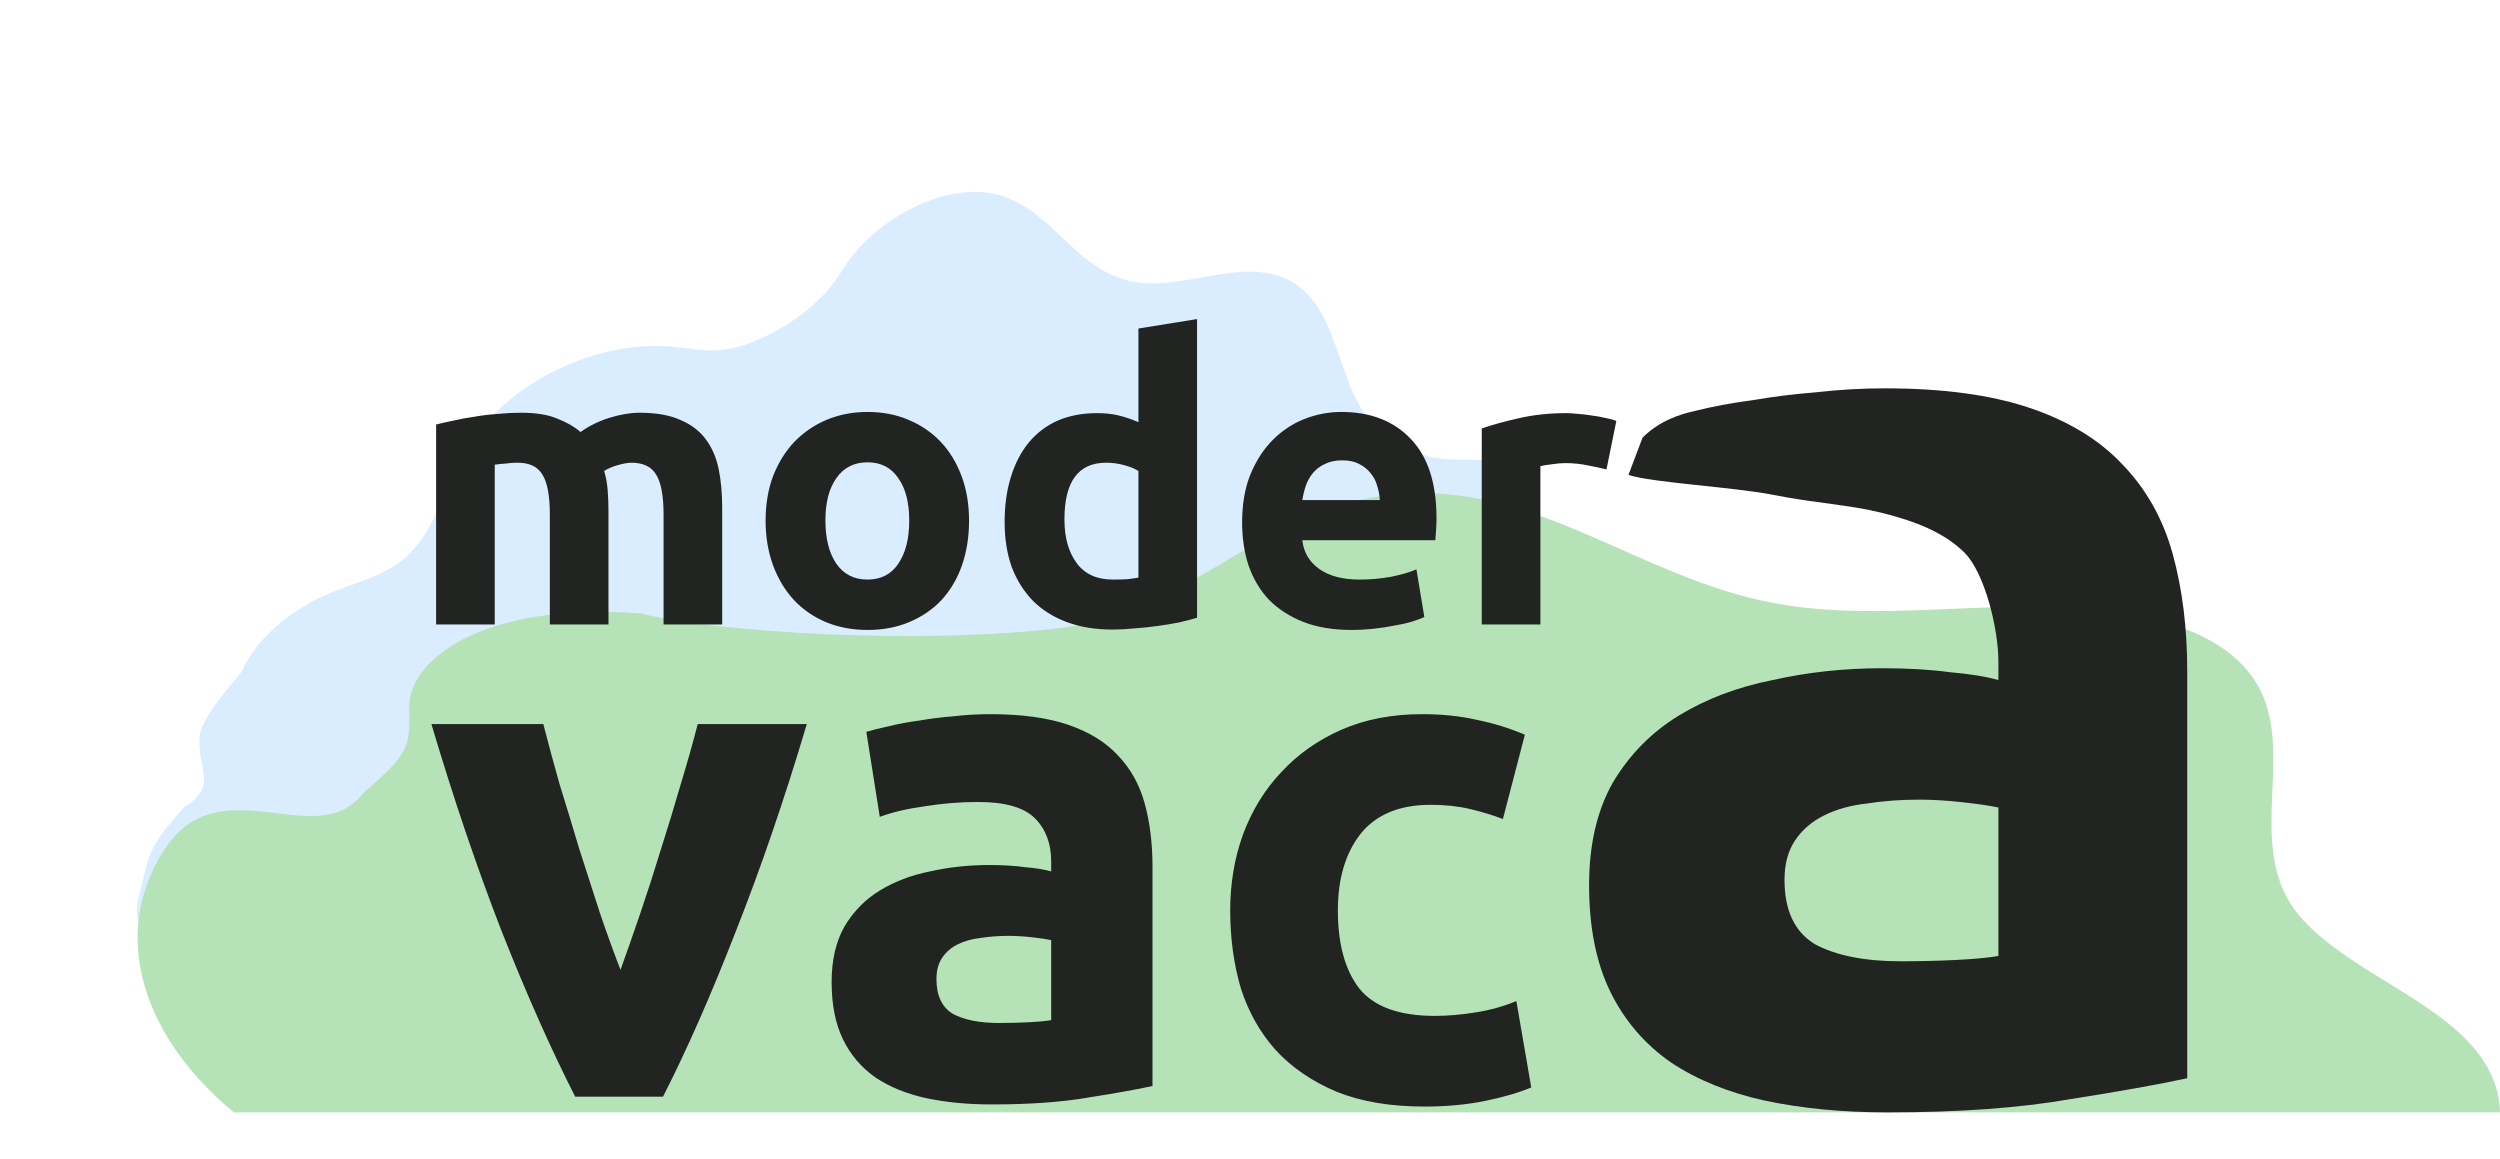
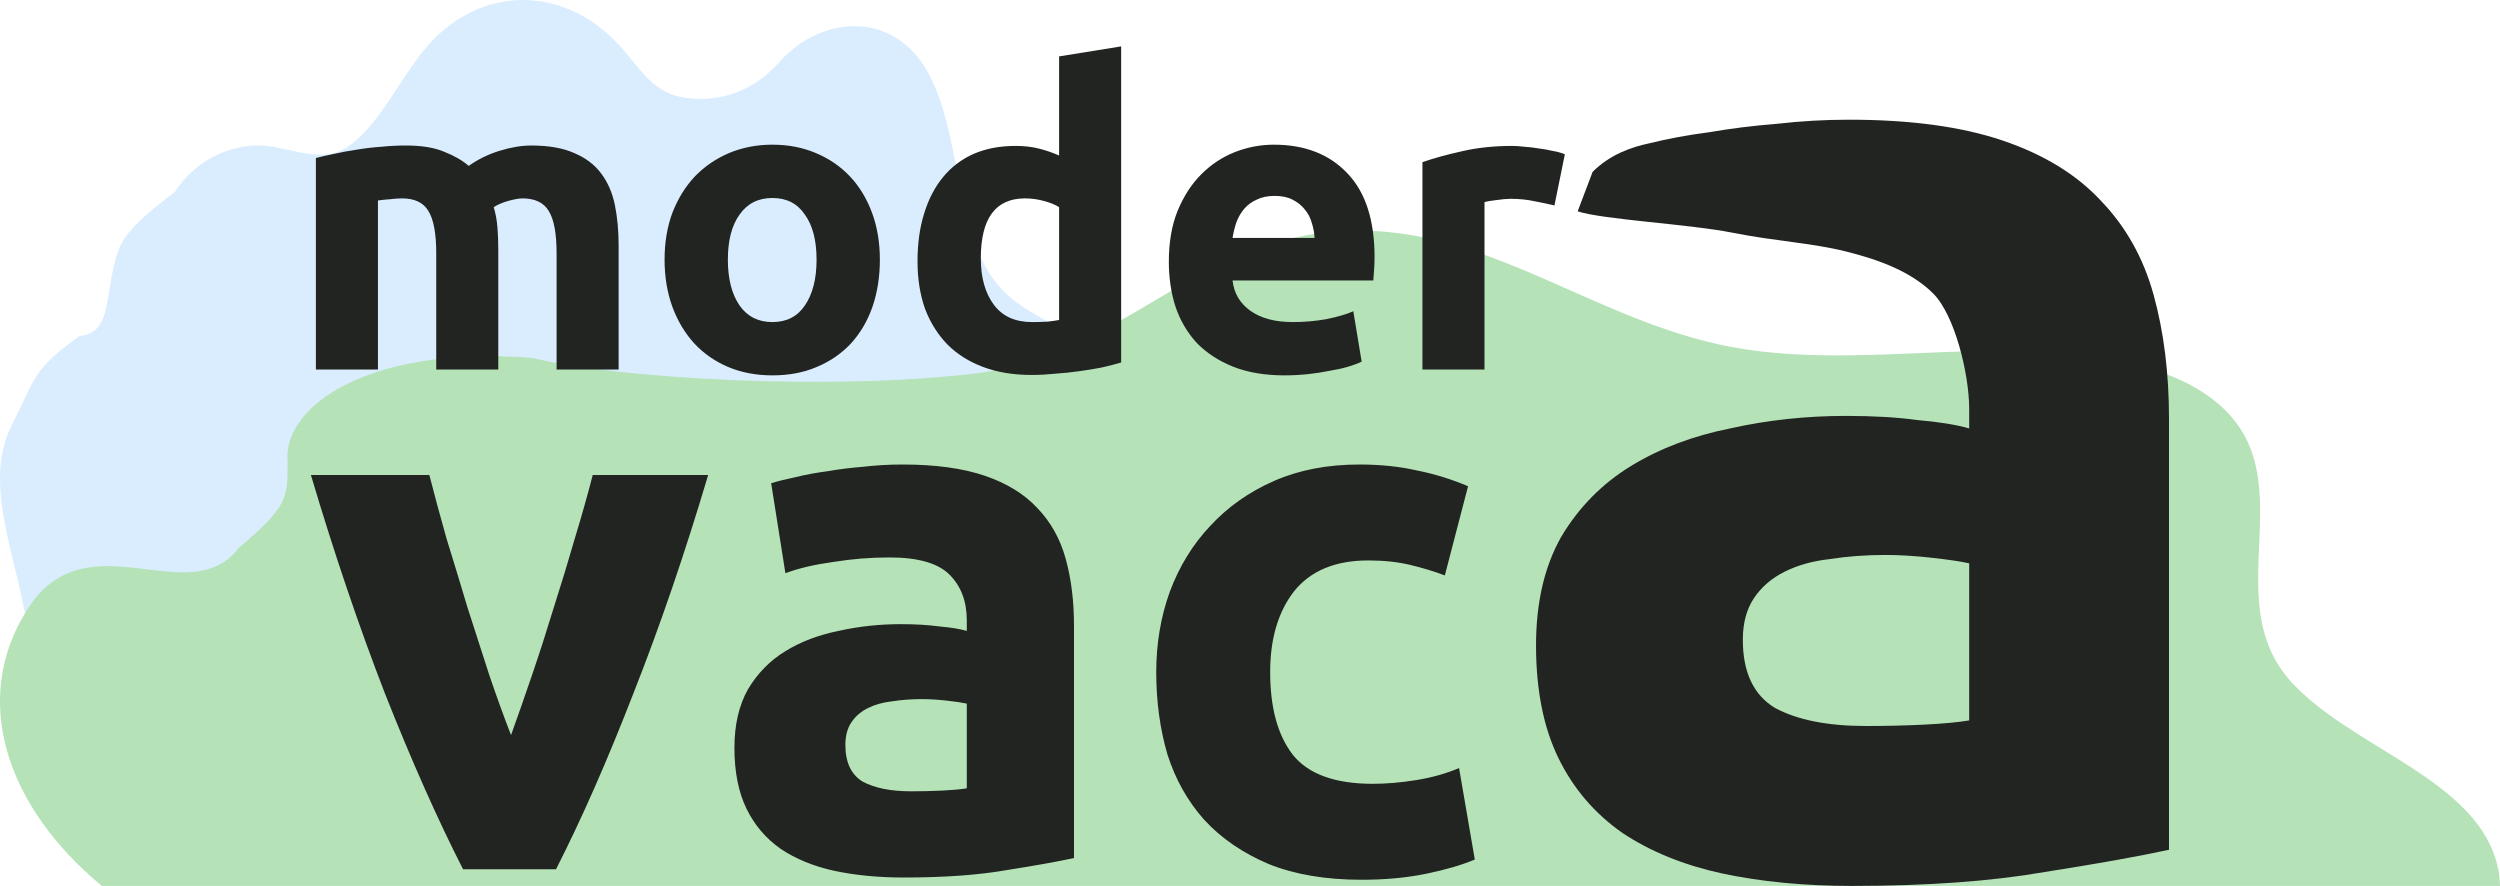
- <svg xmlns="http://www.w3.org/2000/svg" width="218" height="101" viewBox="0 0 218 101" fill="none">
-   <path d="M19.723 88.921C21.491 91.868 26.346 98.086 31.707 95.355L131.31 44.633C133.507 43.515 133.748 40.971 131.702 40.409C131.687 40.406 131.673 40.402 131.659 40.398C129.28 39.767 126.583 40.458 124.155 39.675C121.678 38.875 119.606 37.321 118.472 35.225C115.819 30.323 116.099 22.774 107.44 23.777C104.566 24.11 101.579 25.053 98.879 24.577C96.477 24.154 94.68 22.665 93.078 21.15C91.476 19.636 89.905 18.008 87.698 17.194C82.771 15.376 76.042 19.216 73.438 23.574C71.788 26.335 68.821 28.52 65.683 29.798C62.002 31.297 60.365 30.111 56.894 30.167C50.473 30.269 43.424 34.116 40.364 39.653C38.851 42.392 38.12 45.73 35.815 48.18C33.647 50.483 29.971 50.925 27.193 52.464C24.549 53.929 22.15 56.046 21.076 58.579C19.239 60.722 17.521 62.89 17.407 64.195C17.16 67.042 19.092 68.588 16.071 70.355C12.589 74.232 13.074 74.667 12.121 78.078C10.752 83.054 17.352 84.968 19.723 88.921Z" fill="#DAEDFF" />
-   <path d="M20.395 97H218C217.977 95.855 217.708 94.714 217.184 93.616C214.386 87.753 205.448 85.231 200.852 80.249C194.324 73.172 202.578 62.756 193.955 56.625C189.431 53.408 181.859 52.758 175.026 52.919C168.193 53.079 161.18 53.822 154.633 52.583C142.846 50.352 133.943 42.001 121.756 43.099C110.164 44.143 104.072 53.322 92.583 54.745C80.444 56.249 62.727 55.173 55.894 53.498C42.007 52.408 35.257 57.687 35.7 62.028C35.682 65.076 35.775 65.647 31.679 69.151C27.552 74.511 19.136 66.534 14.257 74.207C9.498 81.692 12.603 90.579 20.395 97Z" fill="#B5E2B7" />
-   <path d="M165.741 83.823C167.429 83.823 169.041 83.784 170.577 83.708C172.112 83.632 173.34 83.517 174.261 83.364V70.416C173.57 70.263 172.534 70.11 171.152 69.957C169.771 69.805 168.504 69.728 167.353 69.728C165.741 69.728 164.206 69.843 162.747 70.072C161.366 70.225 160.138 70.569 159.063 71.103C157.988 71.638 157.144 72.364 156.53 73.281C155.916 74.197 155.609 75.343 155.609 76.718C155.609 79.392 156.492 81.263 158.257 82.333C160.099 83.326 162.594 83.823 165.741 83.823ZM164.359 33.863C169.425 33.863 173.647 34.436 177.024 35.581C180.402 36.727 183.088 38.37 185.084 40.509C187.156 42.648 188.615 45.245 189.459 48.301C190.303 51.356 190.725 54.756 190.725 58.499V94.021C188.269 94.555 184.854 95.166 180.478 95.854C176.103 96.618 170.807 97 164.589 97C160.675 97 157.106 96.656 153.882 95.969C150.735 95.281 148.01 94.174 145.707 92.646C143.404 91.041 141.639 88.979 140.411 86.458C139.183 83.937 138.569 80.843 138.569 77.176C138.569 73.662 139.259 70.683 140.641 68.239C142.099 65.794 144.018 63.846 146.398 62.395C148.777 60.943 151.502 59.912 154.573 59.301C157.643 58.613 160.828 58.27 164.129 58.27C166.355 58.27 168.312 58.384 170.001 58.613C171.766 58.766 173.186 58.995 174.261 59.301V57.697C174.261 54.794 173.062 49.943 171.296 48.186C169.531 46.429 166.979 45.436 164.1 44.72C161.222 44.004 158.343 43.889 154.745 43.173C151.147 42.457 144.059 42.098 142 41.412L143.232 38.16C144.671 36.727 146.436 36.116 147.895 35.811C149.43 35.429 151.08 35.123 152.846 34.894C154.611 34.588 156.453 34.359 158.372 34.206C160.368 33.977 162.363 33.863 164.359 33.863Z" fill="#212421" />
-   <path d="M47.946 44.877C47.946 43.23 47.729 42.064 47.294 41.377C46.882 40.691 46.162 40.348 45.132 40.348C44.812 40.348 44.48 40.371 44.137 40.417C43.794 40.44 43.462 40.474 43.142 40.52V54.451H38.029V37.02C38.464 36.905 38.967 36.791 39.539 36.676C40.134 36.539 40.752 36.425 41.392 36.333C42.056 36.219 42.73 36.139 43.417 36.093C44.103 36.025 44.778 35.99 45.441 35.99C46.745 35.99 47.797 36.162 48.598 36.505C49.422 36.825 50.096 37.214 50.623 37.672C51.355 37.145 52.19 36.734 53.127 36.436C54.088 36.139 54.969 35.99 55.77 35.99C57.211 35.99 58.389 36.196 59.304 36.608C60.242 36.997 60.985 37.557 61.534 38.289C62.083 39.021 62.461 39.891 62.667 40.897C62.873 41.904 62.975 43.025 62.975 44.26V54.451H57.863V44.877C57.863 43.23 57.645 42.064 57.211 41.377C56.799 40.691 56.078 40.348 55.049 40.348C54.775 40.348 54.386 40.417 53.882 40.554C53.402 40.691 53.002 40.863 52.681 41.069C52.842 41.595 52.944 42.155 52.99 42.75C53.036 43.322 53.059 43.94 53.059 44.603V54.451H47.946V44.877ZM84.501 45.392C84.501 46.81 84.295 48.114 83.883 49.304C83.471 50.471 82.876 51.477 82.099 52.324C81.321 53.147 80.383 53.788 79.285 54.245C78.21 54.703 76.998 54.931 75.648 54.931C74.321 54.931 73.109 54.703 72.01 54.245C70.935 53.788 70.009 53.147 69.231 52.324C68.453 51.477 67.847 50.471 67.412 49.304C66.978 48.114 66.76 46.81 66.76 45.392C66.76 43.974 66.978 42.681 67.412 41.515C67.87 40.348 68.488 39.353 69.265 38.529C70.066 37.706 71.004 37.065 72.079 36.608C73.177 36.15 74.367 35.922 75.648 35.922C76.952 35.922 78.141 36.15 79.216 36.608C80.314 37.065 81.252 37.706 82.03 38.529C82.808 39.353 83.414 40.348 83.849 41.515C84.283 42.681 84.501 43.974 84.501 45.392ZM79.285 45.392C79.285 43.814 78.965 42.578 78.324 41.686C77.707 40.771 76.814 40.314 75.648 40.314C74.481 40.314 73.578 40.771 72.937 41.686C72.296 42.578 71.976 43.814 71.976 45.392C71.976 46.971 72.296 48.229 72.937 49.167C73.578 50.082 74.481 50.539 75.648 50.539C76.814 50.539 77.707 50.082 78.324 49.167C78.965 48.229 79.285 46.971 79.285 45.392ZM92.819 45.289C92.819 46.868 93.174 48.137 93.883 49.098C94.592 50.059 95.644 50.539 97.04 50.539C97.497 50.539 97.92 50.528 98.309 50.505C98.698 50.459 99.018 50.413 99.27 50.368V41.069C98.95 40.863 98.527 40.691 98.001 40.554C97.497 40.417 96.983 40.348 96.456 40.348C94.031 40.348 92.819 41.995 92.819 45.289ZM104.383 53.868C103.925 54.005 103.399 54.142 102.804 54.279C102.21 54.394 101.58 54.497 100.917 54.588C100.277 54.68 99.613 54.748 98.927 54.794C98.263 54.863 97.623 54.897 97.005 54.897C95.518 54.897 94.192 54.68 93.025 54.245C91.858 53.81 90.875 53.193 90.074 52.392C89.273 51.569 88.656 50.585 88.221 49.441C87.809 48.275 87.603 46.971 87.603 45.529C87.603 44.065 87.786 42.75 88.152 41.583C88.518 40.394 89.045 39.387 89.731 38.564C90.417 37.74 91.252 37.111 92.236 36.676C93.242 36.242 94.386 36.025 95.667 36.025C96.376 36.025 97.005 36.093 97.554 36.23C98.126 36.368 98.698 36.562 99.27 36.814V28.647L104.383 27.823V53.868ZM108.312 45.564C108.312 43.962 108.552 42.567 109.033 41.377C109.536 40.165 110.188 39.158 110.989 38.358C111.789 37.557 112.704 36.951 113.734 36.539C114.786 36.127 115.861 35.922 116.959 35.922C119.521 35.922 121.546 36.711 123.033 38.289C124.52 39.845 125.263 42.144 125.263 45.186C125.263 45.484 125.252 45.815 125.229 46.181C125.206 46.525 125.183 46.833 125.16 47.108H113.562C113.677 48.16 114.168 48.995 115.038 49.613C115.907 50.23 117.074 50.539 118.538 50.539C119.476 50.539 120.391 50.459 121.283 50.299C122.198 50.116 122.941 49.899 123.513 49.647L124.2 53.799C123.925 53.936 123.559 54.074 123.102 54.211C122.644 54.348 122.129 54.462 121.557 54.554C121.008 54.668 120.414 54.76 119.773 54.828C119.133 54.897 118.492 54.931 117.852 54.931C116.227 54.931 114.809 54.691 113.597 54.211C112.407 53.73 111.412 53.078 110.611 52.255C109.833 51.408 109.25 50.413 108.861 49.27C108.495 48.126 108.312 46.891 108.312 45.564ZM120.322 43.608C120.299 43.173 120.219 42.75 120.082 42.338C119.967 41.926 119.773 41.56 119.499 41.24C119.247 40.92 118.915 40.657 118.503 40.451C118.114 40.245 117.623 40.142 117.028 40.142C116.456 40.142 115.964 40.245 115.552 40.451C115.141 40.634 114.798 40.886 114.523 41.206C114.249 41.526 114.031 41.904 113.871 42.338C113.734 42.75 113.631 43.173 113.562 43.608H120.322ZM140.086 40.931C139.629 40.817 139.091 40.703 138.474 40.588C137.856 40.451 137.192 40.382 136.483 40.382C136.163 40.382 135.774 40.417 135.317 40.485C134.882 40.531 134.55 40.588 134.322 40.657V54.451H129.209V37.363C130.124 37.042 131.199 36.745 132.434 36.471C133.692 36.173 135.088 36.025 136.621 36.025C136.895 36.025 137.227 36.047 137.616 36.093C138.005 36.116 138.393 36.162 138.782 36.23C139.171 36.276 139.56 36.345 139.949 36.436C140.338 36.505 140.67 36.596 140.944 36.711L140.086 40.931Z" fill="#212421" />
-   <path d="M50.156 95.627C48.056 91.51 45.915 86.692 43.732 81.174C41.591 75.657 39.553 69.645 37.618 63.139H47.377C47.788 64.745 48.262 66.495 48.797 68.389C49.373 70.242 49.95 72.136 50.526 74.072C51.144 75.966 51.741 77.819 52.318 79.63C52.935 81.442 53.532 83.089 54.109 84.572C54.644 83.089 55.221 81.442 55.838 79.63C56.456 77.819 57.053 75.966 57.629 74.072C58.247 72.136 58.824 70.242 59.359 68.389C59.935 66.495 60.429 64.745 60.841 63.139H70.353C68.418 69.645 66.359 75.657 64.177 81.174C62.035 86.692 59.915 91.51 57.815 95.627H50.156ZM87.094 89.204C87.999 89.204 88.864 89.183 89.688 89.142C90.511 89.101 91.17 89.039 91.664 88.957V81.978C91.294 81.895 90.738 81.813 89.997 81.73C89.255 81.648 88.576 81.607 87.958 81.607C87.094 81.607 86.27 81.669 85.488 81.792C84.747 81.874 84.088 82.06 83.511 82.348C82.935 82.636 82.482 83.028 82.153 83.522C81.823 84.016 81.658 84.633 81.658 85.374C81.658 86.816 82.132 87.825 83.079 88.401C84.067 88.936 85.405 89.204 87.094 89.204ZM86.353 62.275C89.07 62.275 91.335 62.583 93.147 63.201C94.958 63.819 96.4 64.704 97.47 65.857C98.582 67.01 99.364 68.41 99.817 70.057C100.27 71.704 100.497 73.536 100.497 75.554V94.701C99.179 94.989 97.347 95.319 94.999 95.689C92.653 96.101 89.811 96.307 86.476 96.307C84.376 96.307 82.461 96.122 80.732 95.751C79.044 95.38 77.582 94.783 76.347 93.96C75.111 93.095 74.164 91.983 73.505 90.624C72.847 89.266 72.517 87.598 72.517 85.622C72.517 83.728 72.888 82.122 73.629 80.804C74.411 79.486 75.441 78.436 76.717 77.654C77.994 76.872 79.455 76.316 81.103 75.986C82.749 75.616 84.458 75.43 86.229 75.43C87.423 75.43 88.473 75.492 89.379 75.616C90.326 75.698 91.088 75.822 91.664 75.986V75.122C91.664 73.557 91.191 72.301 90.244 71.354C89.297 70.407 87.65 69.933 85.302 69.933C83.738 69.933 82.194 70.057 80.67 70.304C79.147 70.51 77.829 70.819 76.717 71.23L75.544 63.819C76.079 63.654 76.738 63.489 77.52 63.325C78.344 63.119 79.229 62.954 80.176 62.83C81.123 62.666 82.111 62.542 83.141 62.46C84.211 62.336 85.282 62.275 86.353 62.275ZM107.274 79.383C107.274 77.036 107.645 74.833 108.386 72.775C109.168 70.674 110.28 68.863 111.721 67.339C113.162 65.775 114.912 64.539 116.971 63.633C119.03 62.727 121.377 62.275 124.012 62.275C125.742 62.275 127.327 62.439 128.768 62.769C130.21 63.057 131.61 63.489 132.968 64.066L131.054 71.416C130.189 71.086 129.242 70.798 128.212 70.551C127.183 70.304 126.03 70.18 124.754 70.18C122.036 70.18 119.998 71.025 118.639 72.713C117.321 74.401 116.662 76.624 116.662 79.383C116.662 82.307 117.28 84.572 118.515 86.177C119.792 87.783 121.995 88.586 125.124 88.586C126.236 88.586 127.43 88.483 128.707 88.278C129.983 88.072 131.157 87.742 132.227 87.289L133.524 94.825C132.454 95.278 131.115 95.669 129.51 95.998C127.904 96.328 126.133 96.492 124.198 96.492C121.233 96.492 118.68 96.06 116.539 95.195C114.398 94.289 112.627 93.075 111.227 91.551C109.868 90.028 108.86 88.236 108.201 86.177C107.583 84.078 107.274 81.813 107.274 79.383Z" fill="#212421" />
+ <svg xmlns="http://www.w3.org/2000/svg" width="206" height="73" viewBox="0 0 206 73" fill="none">
+   <path d="M2.451 53.906C2.64 58.845 3.839 70 8.631 70L97.663 70C99.627 70 100.717 66.892 99.468 64.834C99.459 64.819 99.45 64.805 99.441 64.79C97.981 62.427 95.817 61.55 94.376 58.957C92.907 56.311 91.998 52.962 91.951 49.53C91.84 41.503 94.767 31.996 88.259 27.623C86.098 26.172 83.637 25.43 81.893 23.054C80.341 20.941 79.603 17.854 79.013 14.863C78.424 11.871 77.897 8.755 76.625 6.267C73.785 0.712 67.621 1.244 64.198 5.136C62.028 7.602 59.133 8.466 56.444 8.056C53.289 7.574 52.555 4.982 50.072 2.784C45.477 -1.282 39.083 -0.952 34.91 4.156C32.846 6.683 31.12 10.49 28.598 12.128C26.228 13.667 23.458 11.831 20.931 11.991C18.525 12.143 16.056 13.292 14.379 15.841C12.3 17.391 10.297 19.051 9.744 20.652C8.54 24.145 9.352 27.394 6.569 27.687C2.696 30.387 2.883 31.262 0.974 35.018C-1.797 40.511 2.197 47.282 2.451 53.906Z" fill="#DAEDFF" />
+   <path d="M8.395 73H206C205.977 71.855 205.708 70.714 205.184 69.616C202.386 63.753 193.448 61.231 188.852 56.249C182.324 49.172 190.578 38.756 181.955 32.625C177.431 29.408 169.859 28.758 163.026 28.919C156.193 29.079 149.18 29.822 142.633 28.583C130.846 26.352 121.943 18.001 109.756 19.099C98.164 20.143 92.073 29.322 80.583 30.745C68.444 32.249 50.727 31.173 43.894 29.497C30.007 28.408 23.257 33.687 23.7 38.028C23.682 41.076 23.775 41.647 19.679 45.151C15.552 50.511 7.136 42.534 2.257 50.207C-2.502 57.692 0.603 66.579 8.395 73Z" fill="#B5E2B7" />
+   <path d="M153.741 59.822C155.429 59.822 157.041 59.784 158.577 59.708C160.112 59.632 161.34 59.517 162.261 59.364V46.416C161.57 46.263 160.534 46.11 159.152 45.958C157.771 45.805 156.504 45.728 155.353 45.728C153.741 45.728 152.206 45.843 150.747 46.072C149.366 46.225 148.138 46.569 147.063 47.103C145.988 47.638 145.144 48.364 144.53 49.281C143.916 50.197 143.609 51.343 143.609 52.718C143.609 55.392 144.492 57.263 146.257 58.333C148.099 59.326 150.594 59.822 153.741 59.822ZM152.359 9.863C157.425 9.863 161.647 10.436 165.024 11.582C168.402 12.727 171.088 14.37 173.084 16.509C175.156 18.648 176.615 21.245 177.459 24.301C178.303 27.356 178.725 30.756 178.725 34.499V70.021C176.269 70.555 172.854 71.166 168.478 71.854C164.103 72.618 158.807 73 152.589 73C148.675 73 145.106 72.656 141.882 71.969C138.735 71.281 136.01 70.174 133.707 68.646C131.404 67.041 129.639 64.979 128.411 62.458C127.183 59.937 126.569 56.843 126.569 53.176C126.569 49.663 127.259 46.683 128.641 44.239C130.099 41.794 132.018 39.846 134.398 38.395C136.777 36.943 139.502 35.912 142.573 35.301C145.643 34.613 148.828 34.27 152.129 34.27C154.355 34.27 156.312 34.384 158.001 34.613C159.766 34.766 161.186 34.995 162.261 35.301V33.697C162.261 30.794 161.062 25.943 159.296 24.186C157.531 22.429 154.979 21.436 152.1 20.72C149.222 20.004 146.343 19.889 142.745 19.173C139.147 18.457 132.059 18.098 130 17.412L131.232 14.16C132.671 12.727 134.436 12.116 135.895 11.811C137.43 11.429 139.08 11.123 140.846 10.894C142.611 10.588 144.453 10.359 146.372 10.206C148.368 9.977 150.363 9.863 152.359 9.863Z" fill="#212421" />
+   <path d="M35.946 20.877C35.946 19.23 35.729 18.064 35.294 17.377C34.882 16.691 34.162 16.348 33.132 16.348C32.812 16.348 32.48 16.371 32.137 16.417C31.794 16.439 31.462 16.474 31.142 16.52V30.451H26.029V13.02C26.464 12.905 26.967 12.791 27.539 12.676C28.134 12.539 28.752 12.425 29.392 12.333C30.056 12.219 30.73 12.139 31.417 12.093C32.103 12.024 32.778 11.99 33.441 11.99C34.745 11.99 35.797 12.162 36.598 12.505C37.422 12.825 38.096 13.214 38.623 13.671C39.355 13.145 40.19 12.734 41.127 12.436C42.088 12.139 42.969 11.99 43.77 11.99C45.211 11.99 46.389 12.196 47.304 12.608C48.242 12.997 48.985 13.557 49.534 14.289C50.083 15.021 50.461 15.89 50.667 16.897C50.873 17.904 50.975 19.024 50.975 20.26V30.451H45.863V20.877C45.863 19.23 45.645 18.064 45.211 17.377C44.799 16.691 44.078 16.348 43.049 16.348C42.775 16.348 42.386 16.417 41.882 16.554C41.402 16.691 41.002 16.863 40.681 17.069C40.842 17.595 40.944 18.155 40.99 18.75C41.036 19.322 41.059 19.939 41.059 20.603V30.451H35.946V20.877ZM72.501 21.392C72.501 22.81 72.295 24.114 71.883 25.304C71.471 26.471 70.876 27.477 70.099 28.323C69.321 29.147 68.383 29.788 67.285 30.245C66.21 30.703 64.998 30.931 63.648 30.931C62.321 30.931 61.108 30.703 60.01 30.245C58.935 29.788 58.009 29.147 57.231 28.323C56.453 27.477 55.847 26.471 55.412 25.304C54.978 24.114 54.76 22.81 54.76 21.392C54.76 19.974 54.978 18.681 55.412 17.515C55.87 16.348 56.488 15.353 57.265 14.529C58.066 13.706 59.004 13.065 60.079 12.608C61.177 12.15 62.367 11.921 63.648 11.921C64.952 11.921 66.141 12.15 67.216 12.608C68.314 13.065 69.252 13.706 70.03 14.529C70.808 15.353 71.414 16.348 71.849 17.515C72.283 18.681 72.501 19.974 72.501 21.392ZM67.285 21.392C67.285 19.814 66.965 18.578 66.324 17.686C65.707 16.771 64.814 16.314 63.648 16.314C62.481 16.314 61.578 16.771 60.937 17.686C60.297 18.578 59.976 19.814 59.976 21.392C59.976 22.971 60.297 24.229 60.937 25.167C61.578 26.082 62.481 26.539 63.648 26.539C64.814 26.539 65.707 26.082 66.324 25.167C66.965 24.229 67.285 22.971 67.285 21.392ZM80.819 21.289C80.819 22.868 81.174 24.137 81.883 25.098C82.592 26.059 83.644 26.539 85.04 26.539C85.497 26.539 85.92 26.528 86.309 26.505C86.698 26.459 87.018 26.413 87.27 26.368V17.069C86.95 16.863 86.527 16.691 86.001 16.554C85.497 16.417 84.983 16.348 84.456 16.348C82.031 16.348 80.819 17.995 80.819 21.289ZM92.383 29.868C91.925 30.005 91.399 30.142 90.804 30.279C90.21 30.394 89.581 30.497 88.917 30.588C88.277 30.68 87.613 30.748 86.927 30.794C86.263 30.863 85.623 30.897 85.005 30.897C83.518 30.897 82.192 30.68 81.025 30.245C79.858 29.81 78.875 29.193 78.074 28.392C77.273 27.569 76.656 26.585 76.221 25.441C75.809 24.274 75.603 22.971 75.603 21.529C75.603 20.065 75.786 18.75 76.152 17.583C76.518 16.394 77.045 15.387 77.731 14.564C78.417 13.74 79.252 13.111 80.236 12.676C81.242 12.242 82.386 12.024 83.667 12.024C84.376 12.024 85.005 12.093 85.554 12.23C86.126 12.368 86.698 12.562 87.27 12.814V4.647L92.383 3.823V29.868ZM96.312 21.564C96.312 19.962 96.552 18.567 97.033 17.377C97.536 16.165 98.188 15.158 98.989 14.358C99.789 13.557 100.704 12.951 101.734 12.539C102.786 12.127 103.861 11.921 104.959 11.921C107.521 11.921 109.546 12.711 111.033 14.289C112.52 15.845 113.263 18.144 113.263 21.186C113.263 21.484 113.252 21.815 113.229 22.181C113.206 22.524 113.183 22.833 113.16 23.108H101.562C101.677 24.16 102.168 24.995 103.038 25.613C103.907 26.23 105.074 26.539 106.538 26.539C107.476 26.539 108.391 26.459 109.283 26.299C110.198 26.116 110.941 25.899 111.513 25.647L112.2 29.799C111.925 29.936 111.559 30.073 111.102 30.211C110.644 30.348 110.129 30.462 109.557 30.554C109.008 30.668 108.414 30.76 107.773 30.828C107.133 30.897 106.492 30.931 105.852 30.931C104.227 30.931 102.809 30.691 101.597 30.211C100.407 29.73 99.412 29.078 98.611 28.255C97.834 27.408 97.25 26.413 96.861 25.27C96.495 24.126 96.312 22.89 96.312 21.564ZM108.322 19.608C108.299 19.173 108.219 18.75 108.082 18.338C107.967 17.926 107.773 17.56 107.499 17.24C107.247 16.92 106.915 16.657 106.503 16.451C106.114 16.245 105.623 16.142 105.028 16.142C104.456 16.142 103.964 16.245 103.552 16.451C103.141 16.634 102.798 16.886 102.523 17.206C102.249 17.526 102.031 17.904 101.871 18.338C101.734 18.75 101.631 19.173 101.562 19.608H108.322ZM128.086 16.931C127.629 16.817 127.091 16.703 126.474 16.588C125.856 16.451 125.192 16.382 124.483 16.382C124.163 16.382 123.774 16.417 123.317 16.485C122.882 16.531 122.55 16.588 122.322 16.657V30.451H117.209V13.363C118.124 13.042 119.199 12.745 120.434 12.47C121.692 12.173 123.088 12.024 124.621 12.024C124.895 12.024 125.227 12.047 125.616 12.093C126.005 12.116 126.393 12.162 126.782 12.23C127.171 12.276 127.56 12.345 127.949 12.436C128.338 12.505 128.67 12.596 128.944 12.711L128.086 16.931Z" fill="#212421" />
+   <path d="M38.156 71.627C36.056 67.51 33.915 62.692 31.732 57.175C29.591 51.657 27.553 45.645 25.618 39.139H35.377C35.788 40.745 36.262 42.495 36.797 44.389C37.373 46.242 37.95 48.136 38.526 50.072C39.144 51.966 39.741 53.819 40.318 55.63C40.935 57.442 41.532 59.089 42.109 60.572C42.644 59.089 43.221 57.442 43.838 55.63C44.456 53.819 45.053 51.966 45.629 50.072C46.247 48.136 46.824 46.242 47.359 44.389C47.935 42.495 48.429 40.745 48.841 39.139H58.353C56.418 45.645 54.359 51.657 52.176 57.175C50.035 62.692 47.915 67.51 45.815 71.627H38.156ZM75.094 65.204C75.999 65.204 76.864 65.183 77.688 65.142C78.511 65.101 79.17 65.039 79.664 64.957V57.977C79.294 57.895 78.738 57.813 77.997 57.73C77.255 57.648 76.576 57.607 75.958 57.607C75.094 57.607 74.27 57.669 73.488 57.792C72.747 57.874 72.088 58.06 71.511 58.348C70.935 58.636 70.482 59.028 70.153 59.522C69.823 60.016 69.658 60.633 69.658 61.374C69.658 62.816 70.132 63.825 71.079 64.401C72.067 64.936 73.405 65.204 75.094 65.204ZM74.353 38.275C77.07 38.275 79.335 38.583 81.147 39.201C82.958 39.819 84.4 40.704 85.47 41.857C86.582 43.01 87.364 44.41 87.817 46.057C88.27 47.704 88.497 49.536 88.497 51.554V70.701C87.179 70.989 85.347 71.319 82.999 71.689C80.653 72.101 77.811 72.307 74.476 72.307C72.376 72.307 70.461 72.122 68.732 71.751C67.044 71.38 65.582 70.783 64.347 69.96C63.111 69.095 62.164 67.983 61.505 66.624C60.847 65.266 60.517 63.598 60.517 61.622C60.517 59.727 60.888 58.122 61.629 56.804C62.411 55.486 63.441 54.436 64.717 53.654C65.994 52.872 67.455 52.316 69.103 51.986C70.749 51.616 72.458 51.43 74.229 51.43C75.423 51.43 76.473 51.492 77.379 51.616C78.326 51.698 79.088 51.822 79.664 51.986V51.122C79.664 49.557 79.191 48.301 78.244 47.354C77.297 46.407 75.65 45.933 73.302 45.933C71.738 45.933 70.194 46.057 68.67 46.304C67.147 46.51 65.829 46.819 64.717 47.23L63.544 39.819C64.079 39.654 64.738 39.489 65.52 39.325C66.344 39.119 67.229 38.954 68.176 38.83C69.123 38.666 70.111 38.542 71.141 38.46C72.211 38.336 73.282 38.275 74.353 38.275ZM95.274 55.383C95.274 53.036 95.645 50.833 96.386 48.775C97.168 46.675 98.28 44.863 99.721 43.339C101.162 41.775 102.912 40.539 104.971 39.633C107.03 38.727 109.377 38.275 112.012 38.275C113.742 38.275 115.327 38.439 116.768 38.769C118.21 39.057 119.61 39.489 120.968 40.066L119.054 47.416C118.189 47.086 117.242 46.798 116.212 46.551C115.183 46.304 114.03 46.18 112.754 46.18C110.036 46.18 107.998 47.025 106.639 48.713C105.321 50.401 104.662 52.624 104.662 55.383C104.662 58.307 105.28 60.572 106.515 62.178C107.792 63.783 109.995 64.586 113.124 64.586C114.236 64.586 115.43 64.483 116.707 64.278C117.983 64.072 119.157 63.742 120.227 63.289L121.524 70.825C120.454 71.278 119.115 71.669 117.51 71.998C115.904 72.328 114.133 72.492 112.198 72.492C109.233 72.492 106.68 72.06 104.539 71.195C102.398 70.289 100.627 69.075 99.227 67.551C97.868 66.028 96.859 64.236 96.201 62.178C95.583 60.078 95.274 57.813 95.274 55.383Z" fill="#212421" />
</svg>
